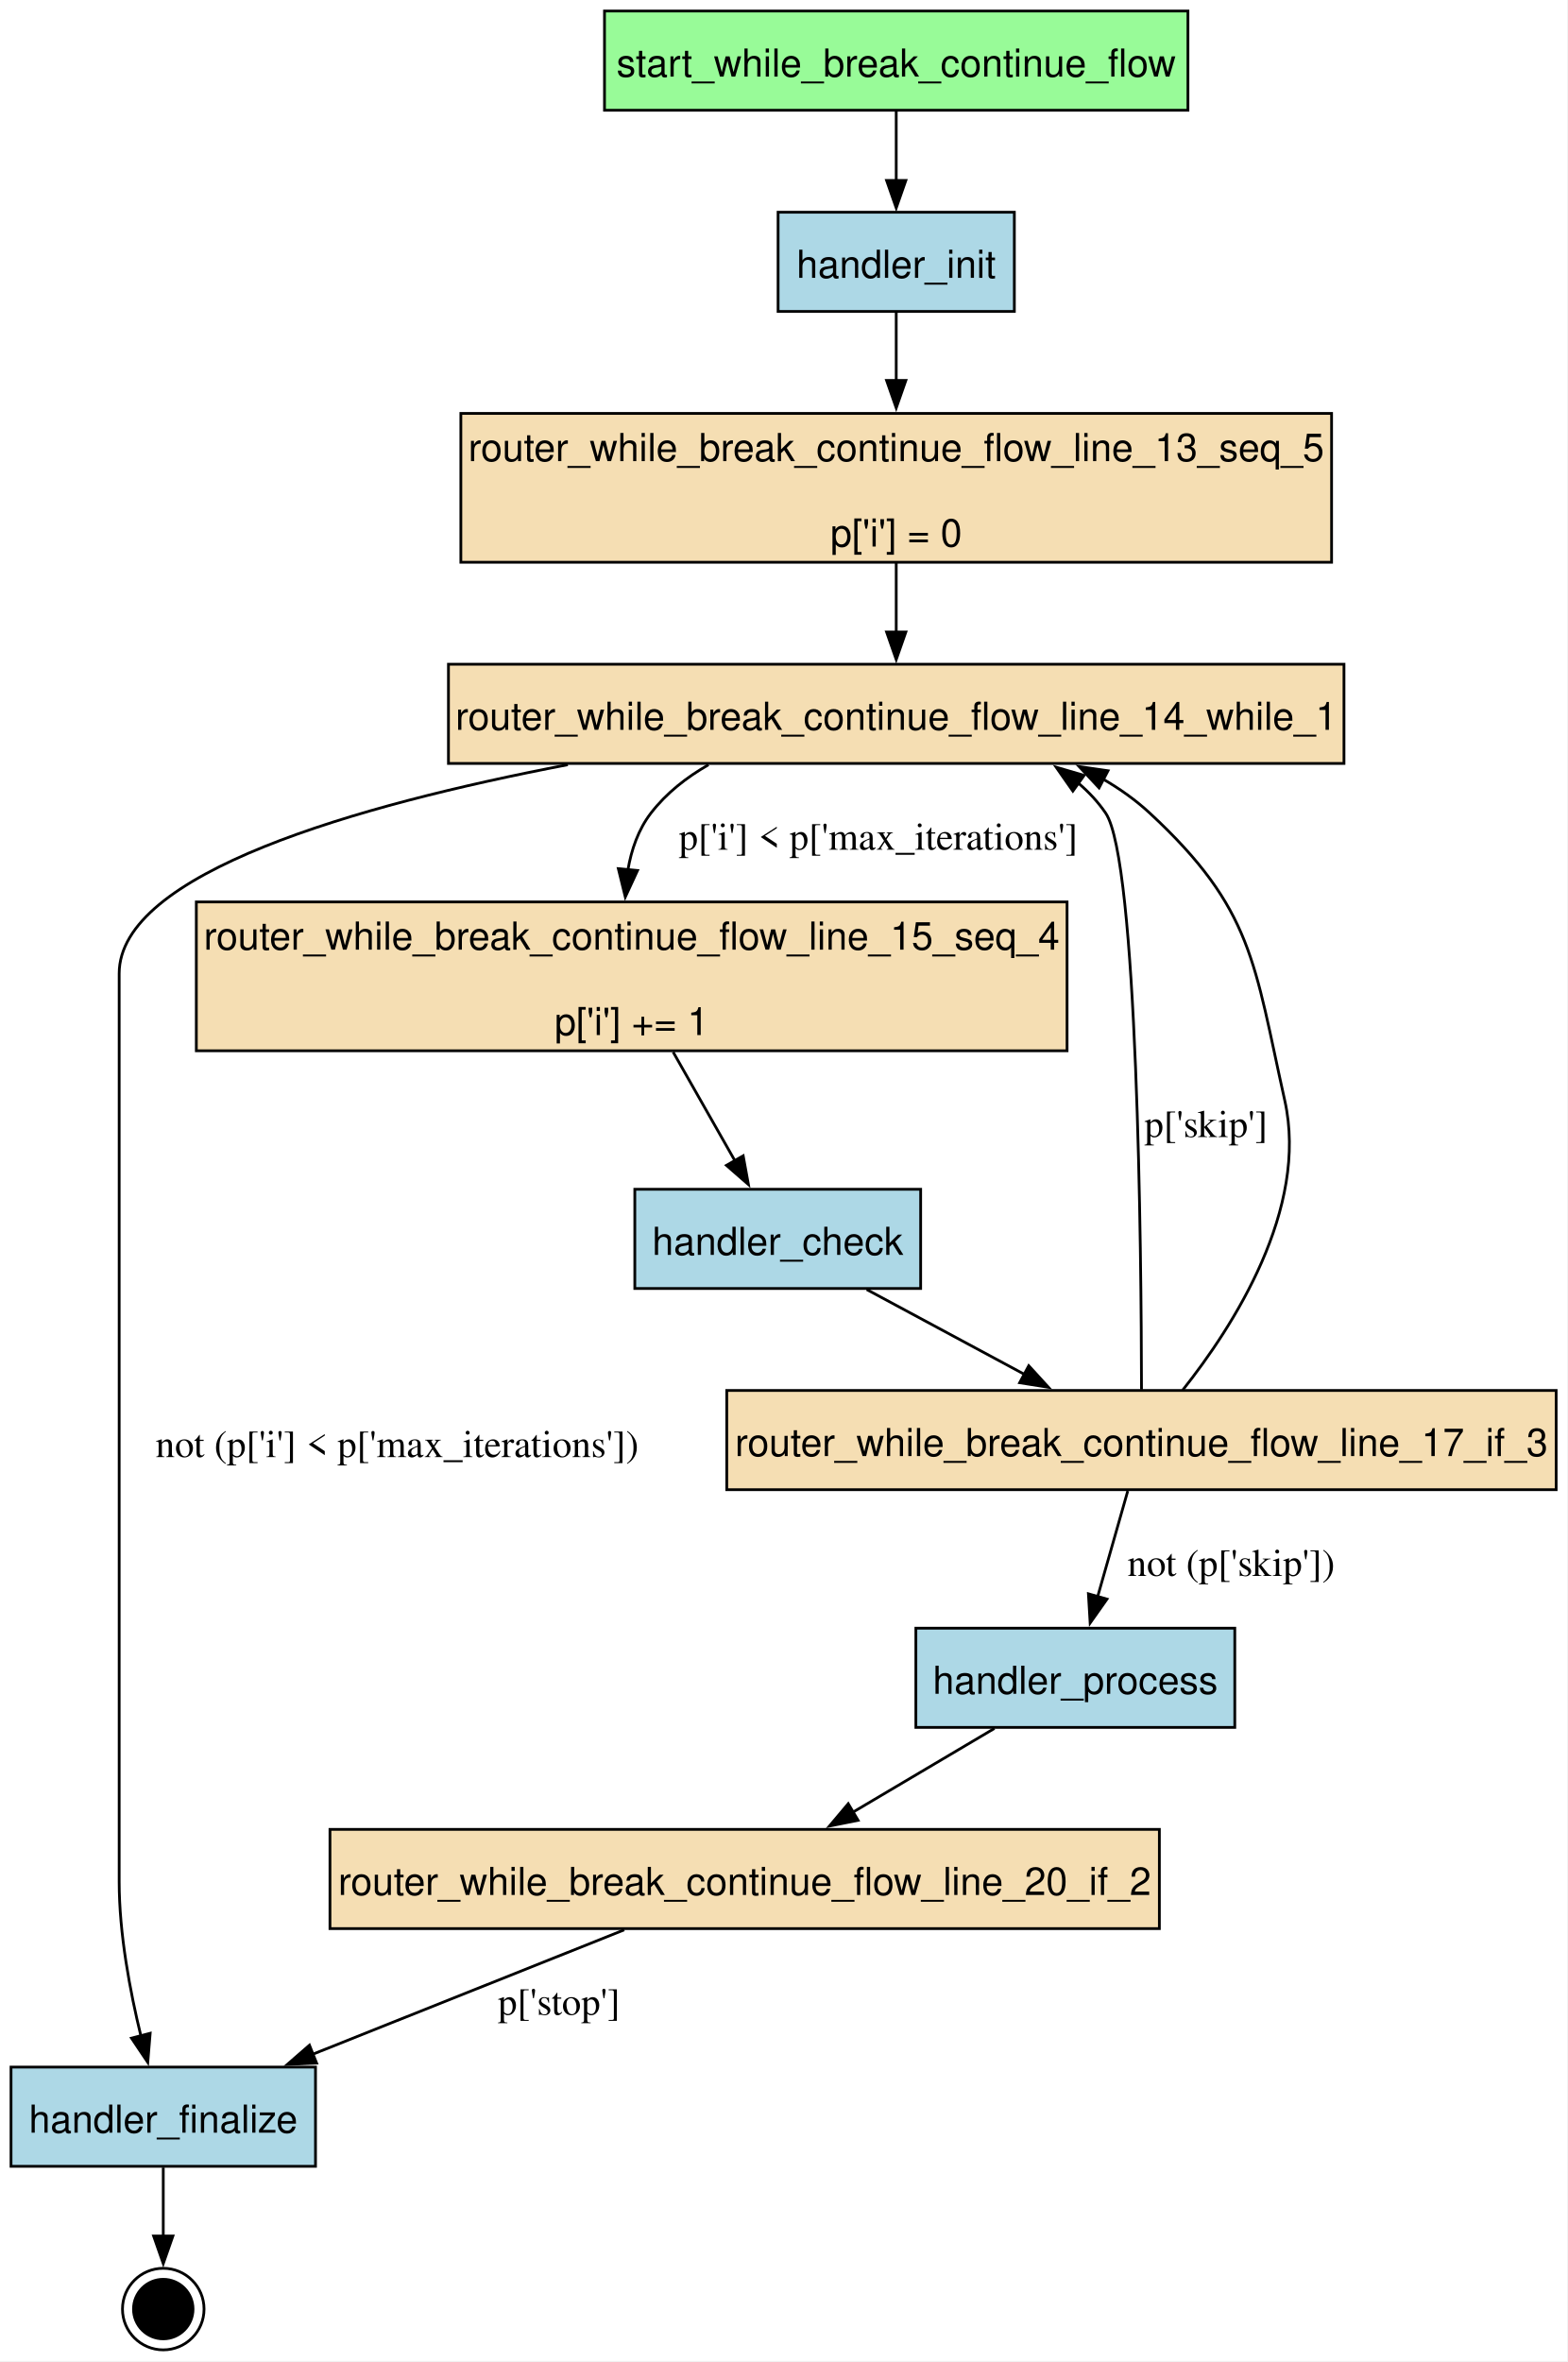
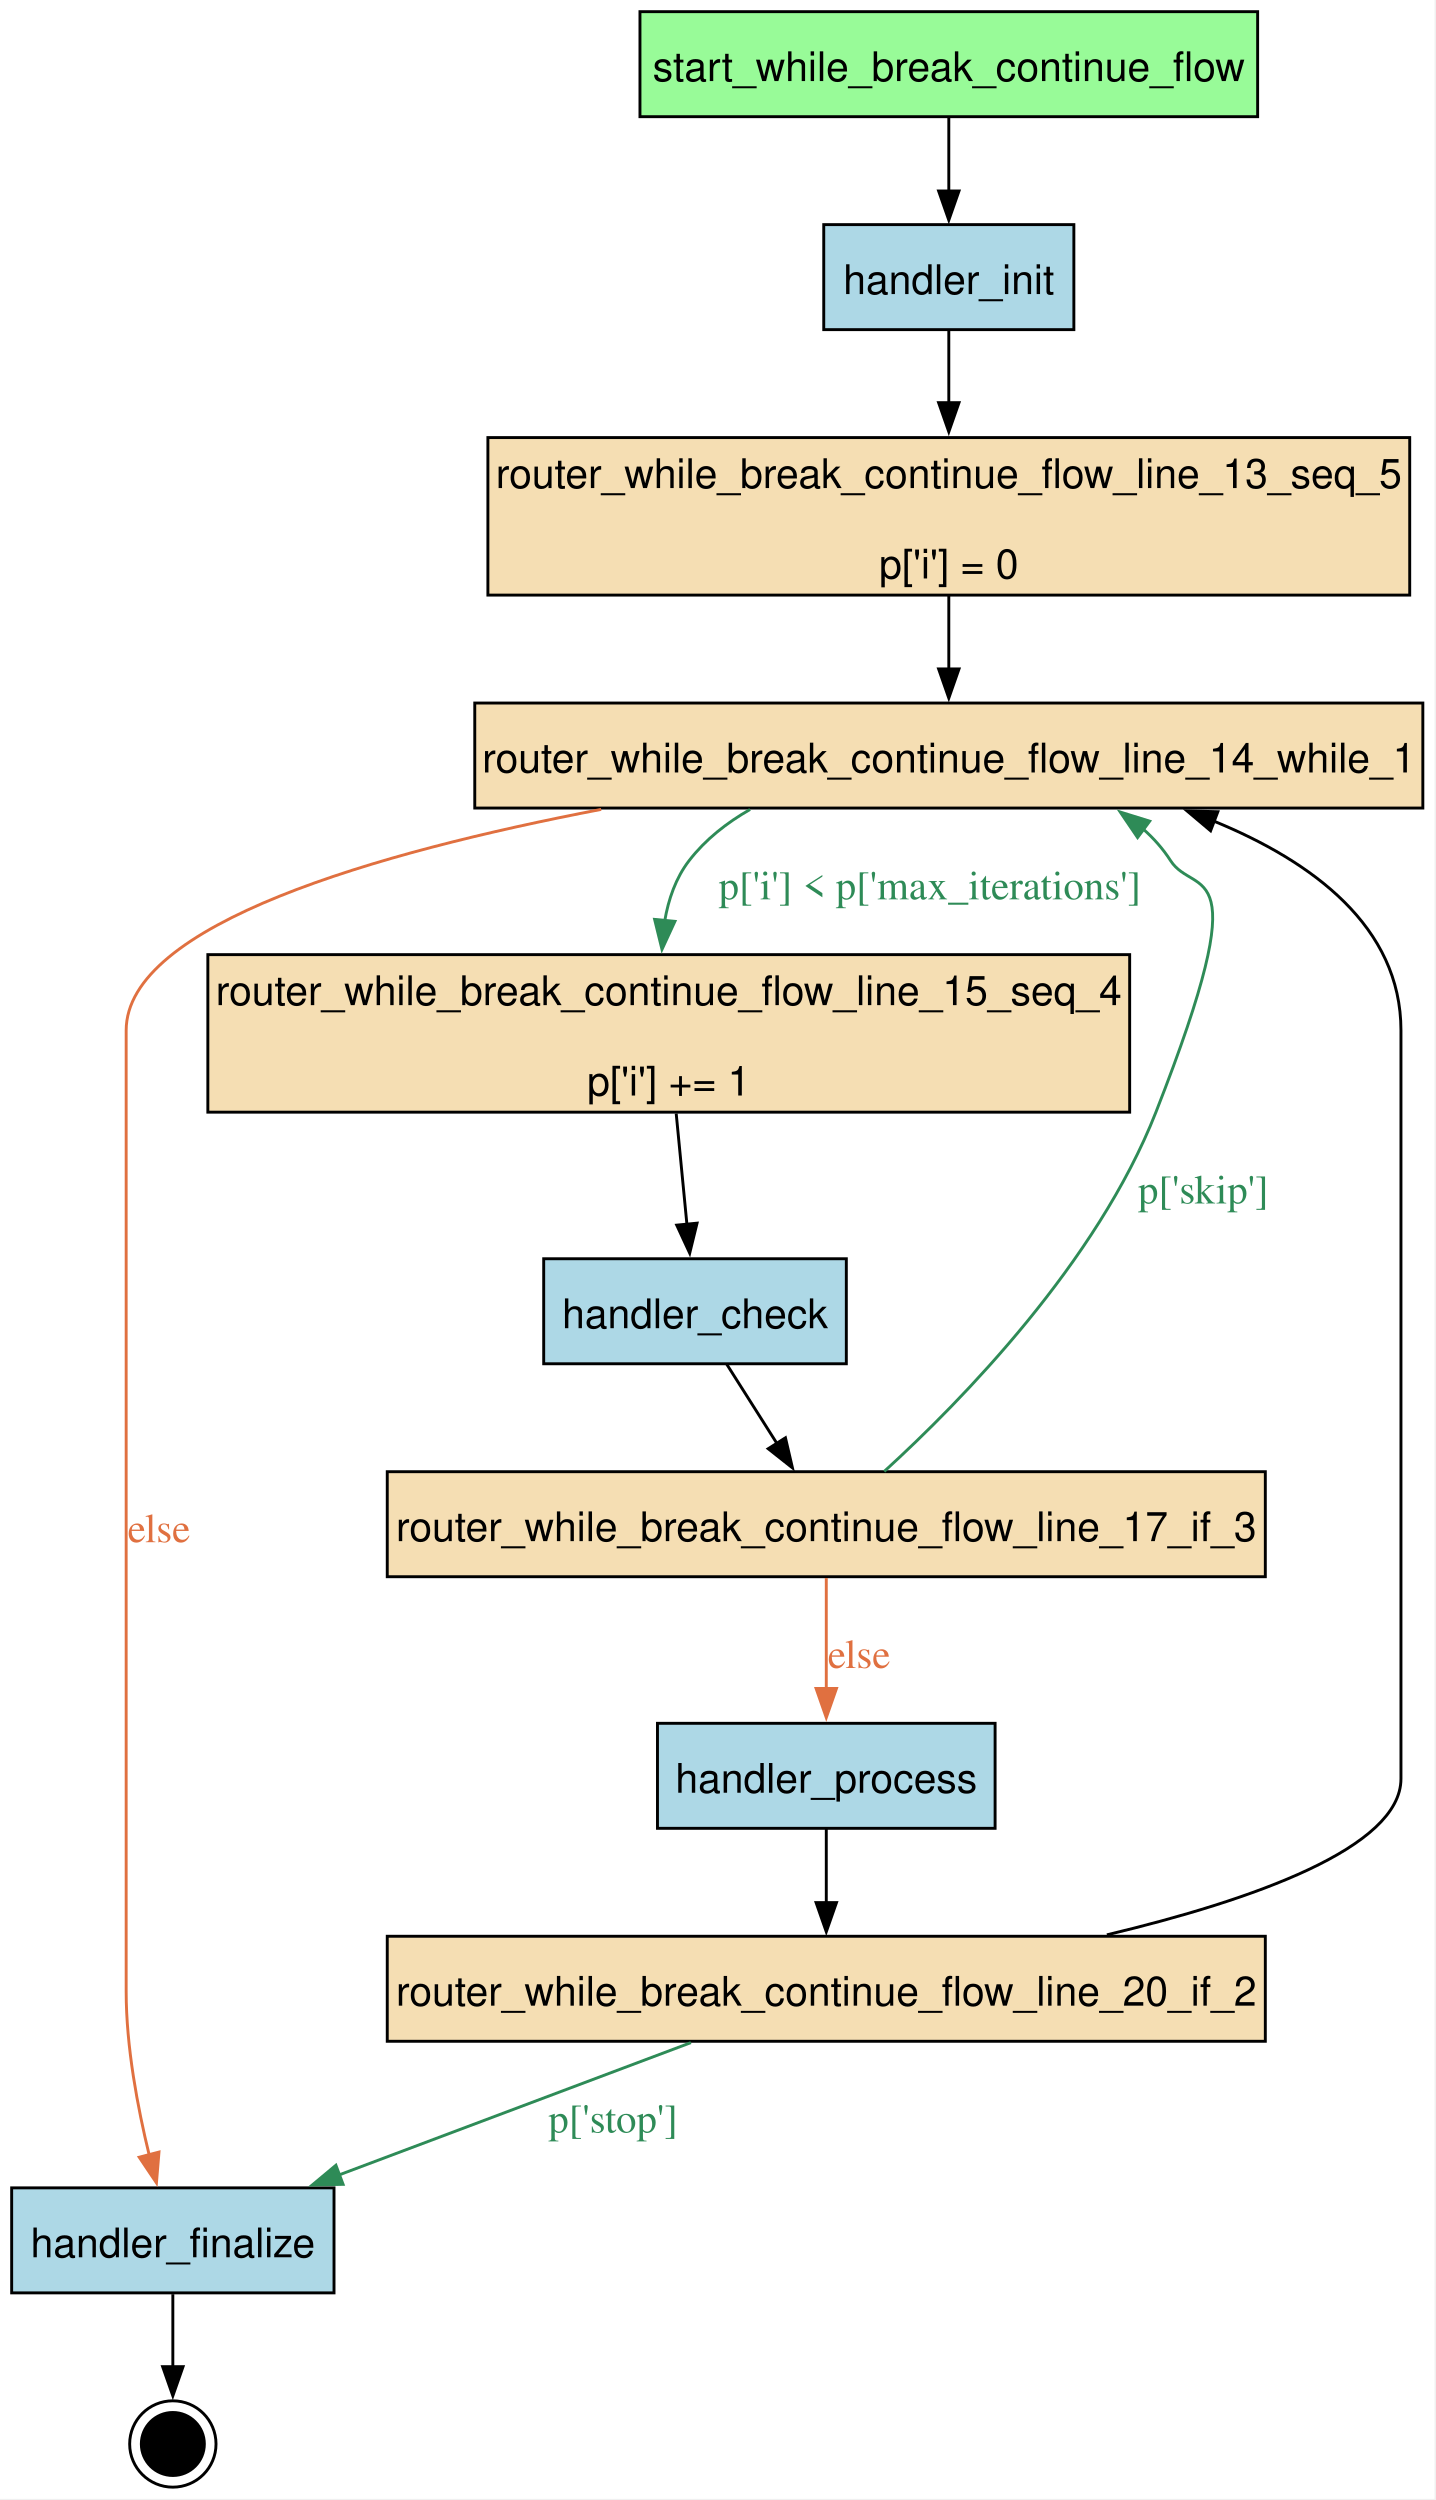
- <svg xmlns="http://www.w3.org/2000/svg" width="569pt" height="857pt" viewBox="0.00 0.00 569.00 857.00">
+ <svg xmlns="http://www.w3.org/2000/svg" width="492pt" height="857pt" viewBox="0.00 0.00 492.00 857.00">
  <g id="graph0" class="graph" transform="scale(1 1) rotate(0) translate(4 852.6)">
-     <polygon fill="white" stroke="none" points="-4,4 -4,-852.6 564.75,-852.6 564.75,4 -4,4" />
+     <polygon fill="white" stroke="none" points="-4,4 -4,-852.6 487.75,-852.6 487.75,4 -4,4" />
    <g id="node1" class="node">
      <polygon fill="palegreen" stroke="black" points="427.12,-848.6 215.38,-848.6 215.38,-812.6 427.12,-812.6 427.12,-848.6" />
      <text xml:space="preserve" text-anchor="middle" x="321.25" y="-824.8" font-family="Helvetica,sans-Serif" font-size="14.00">start_while_break_continue_flow</text>
    </g>
    <g id="node4" class="node">
      <polygon fill="lightblue" stroke="black" points="364.12,-775.6 278.38,-775.6 278.38,-739.6 364.12,-739.6 364.12,-775.6" />
      <text xml:space="preserve" text-anchor="middle" x="321.25" y="-751.8" font-family="Helvetica,sans-Serif" font-size="14.00">handler_init</text>
    </g>
    <g id="edge1" class="edge">
      <path fill="none" stroke="black" d="M321.25,-812.41C321.25,-804.83 321.25,-795.7 321.25,-787.14" />
      <polygon fill="black" stroke="black" points="324.75,-787.14 321.25,-777.14 317.75,-787.14 324.75,-787.14" />
    </g>
    <g id="node2" class="node">
-       <polygon fill="lightblue" stroke="black" points="330.12,-421.1 226.38,-421.1 226.38,-385.1 330.12,-385.1 330.12,-421.1" />
-       <text xml:space="preserve" text-anchor="middle" x="278.25" y="-397.3" font-family="Helvetica,sans-Serif" font-size="14.00">handler_check</text>
+       <polygon fill="lightblue" stroke="black" points="286.12,-421.1 182.38,-421.1 182.38,-385.1 286.12,-385.1 286.12,-421.1" />
+       <text xml:space="preserve" text-anchor="middle" x="234.25" y="-397.3" font-family="Helvetica,sans-Serif" font-size="14.00">handler_check</text>
    </g>
    <g id="node9" class="node">
-       <polygon fill="wheat" stroke="black" points="560.75,-348.1 259.75,-348.1 259.75,-312.1 560.75,-312.1 560.75,-348.1" />
-       <text xml:space="preserve" text-anchor="middle" x="410.25" y="-324.3" font-family="Helvetica,sans-Serif" font-size="14.00">router_while_break_continue_flow_line_17_if_3</text>
+       <polygon fill="wheat" stroke="black" points="429.75,-348.1 128.75,-348.1 128.75,-312.1 429.75,-312.1 429.75,-348.1" />
+       <text xml:space="preserve" text-anchor="middle" x="279.25" y="-324.3" font-family="Helvetica,sans-Serif" font-size="14.00">router_while_break_continue_flow_line_17_if_3</text>
    </g>
    <g id="edge8" class="edge">
-       <path fill="none" stroke="black" d="M310.54,-384.73C327.8,-375.45 349.26,-363.9 367.85,-353.91" />
-       <polygon fill="black" stroke="black" points="369.35,-357.07 376.5,-349.25 366.04,-350.91 369.35,-357.07" />
+       <path fill="none" stroke="black" d="M245.14,-384.91C250.34,-376.72 256.67,-366.72 262.46,-357.58" />
+       <polygon fill="black" stroke="black" points="265.25,-359.73 267.65,-349.41 259.34,-355.98 265.25,-359.73" />
    </g>
    <g id="node3" class="node">
      <polygon fill="lightblue" stroke="black" points="110.5,-102.6 0,-102.6 0,-66.6 110.5,-66.6 110.5,-102.6" />
      <text xml:space="preserve" text-anchor="middle" x="55.25" y="-78.8" font-family="Helvetica,sans-Serif" font-size="14.00">handler_finalize</text>
    </g>
    <g id="node11" class="node">
      <ellipse fill="black" stroke="black" cx="55.25" cy="-14.8" rx="10.8" ry="10.8" />
      <ellipse fill="none" stroke="black" cx="55.25" cy="-14.8" rx="14.8" ry="14.8" />
    </g>
    <g id="edge13" class="edge">
      <path fill="none" stroke="black" d="M55.25,-66.14C55.25,-58.55 55.25,-49.5 55.25,-41.19" />
      <polygon fill="black" stroke="black" points="58.75,-41.3 55.25,-31.3 51.75,-41.3 58.75,-41.3" />
    </g>
    <g id="node6" class="node">
      <polygon fill="wheat" stroke="black" points="479.25,-702.6 163.25,-702.6 163.25,-648.6 479.25,-648.6 479.25,-702.6" />
      <text xml:space="preserve" text-anchor="middle" x="321.25" y="-685.3" font-family="Helvetica,sans-Serif" font-size="14.00">router_while_break_continue_flow_line_13_seq_5</text>
      <text xml:space="preserve" text-anchor="middle" x="321.25" y="-654.3" font-family="Helvetica,sans-Serif" font-size="14.00">p['i'] = 0</text>
    </g>
    <g id="edge2" class="edge">
      <path fill="none" stroke="black" d="M321.25,-739.24C321.25,-731.89 321.25,-723.02 321.25,-714.3" />
      <polygon fill="black" stroke="black" points="324.75,-714.57 321.25,-704.57 317.75,-714.57 324.75,-714.57" />
    </g>
    <g id="node5" class="node">
-       <polygon fill="lightblue" stroke="black" points="444.12,-261.85 328.38,-261.85 328.38,-225.85 444.12,-225.85 444.12,-261.85" />
-       <text xml:space="preserve" text-anchor="middle" x="386.25" y="-238.05" font-family="Helvetica,sans-Serif" font-size="14.00">handler_process</text>
+       <polygon fill="lightblue" stroke="black" points="337.12,-261.85 221.38,-261.85 221.38,-225.85 337.12,-225.85 337.12,-261.85" />
+       <text xml:space="preserve" text-anchor="middle" x="279.25" y="-238.05" font-family="Helvetica,sans-Serif" font-size="14.00">handler_process</text>
    </g>
    <g id="node10" class="node">
-       <polygon fill="wheat" stroke="black" points="416.75,-188.85 115.75,-188.85 115.75,-152.85 416.75,-152.85 416.75,-188.85" />
-       <text xml:space="preserve" text-anchor="middle" x="266.25" y="-165.05" font-family="Helvetica,sans-Serif" font-size="14.00">router_while_break_continue_flow_line_20_if_2</text>
+       <polygon fill="wheat" stroke="black" points="429.75,-188.85 128.75,-188.85 128.75,-152.85 429.75,-152.85 429.75,-188.85" />
+       <text xml:space="preserve" text-anchor="middle" x="279.25" y="-165.05" font-family="Helvetica,sans-Serif" font-size="14.00">router_while_break_continue_flow_line_20_if_2</text>
    </g>
    <g id="edge6" class="edge">
-       <path fill="none" stroke="black" d="M356.89,-225.48C341.35,-216.28 322.05,-204.87 305.27,-194.93" />
-       <polygon fill="black" stroke="black" points="307.41,-192.14 297.02,-190.06 303.84,-198.16 307.41,-192.14" />
+       <path fill="none" stroke="black" d="M279.25,-225.66C279.25,-218.08 279.25,-208.95 279.25,-200.39" />
+       <polygon fill="black" stroke="black" points="282.75,-200.39 279.25,-190.39 275.75,-200.39 282.75,-200.39" />
    </g>
    <g id="node7" class="node">
      <polygon fill="wheat" stroke="black" points="483.75,-611.6 158.75,-611.6 158.75,-575.6 483.75,-575.6 483.75,-611.6" />
      <text xml:space="preserve" text-anchor="middle" x="321.25" y="-587.8" font-family="Helvetica,sans-Serif" font-size="14.00">router_while_break_continue_flow_line_14_while_1</text>
    </g>
    <g id="edge11" class="edge">
      <path fill="none" stroke="black" d="M321.25,-648.41C321.25,-640.32 321.25,-631.38 321.25,-623.15" />
      <polygon fill="black" stroke="black" points="324.75,-623.29 321.25,-613.29 317.75,-623.29 324.75,-623.29" />
    </g>
    <g id="edge10" class="edge">
-       <path fill="none" stroke="black" d="M202.07,-575.14C125.1,-560.39 39.25,-535.77 39.25,-499.35 39.25,-499.35 39.25,-499.35 39.25,-169.85 39.25,-150.92 43.2,-130.01 47.17,-113.76" />
-       <polygon fill="black" stroke="black" points="50.5,-114.87 49.63,-104.31 43.72,-113.11 50.5,-114.87" />
-       <text xml:space="preserve" text-anchor="middle" x="140.12" y="-323.93" font-family="Times,serif" font-size="14.00">not (p['i'] &lt; p['max_iterations'])</text>
+       <path fill="none" stroke="#e07040" d="M202.07,-575.14C125.1,-560.39 39.25,-535.77 39.25,-499.35 39.25,-499.35 39.25,-499.35 39.25,-169.85 39.25,-150.92 43.2,-130.01 47.17,-113.76" />
+       <polygon fill="#e07040" stroke="#e07040" points="50.5,-114.87 49.63,-104.31 43.72,-113.11 50.5,-114.87" />
+       <text xml:space="preserve" text-anchor="middle" x="50.5" y="-323.93" font-family="Times,serif" font-size="14.00" fill="#e07040">else</text>
    </g>
    <g id="node8" class="node">
      <polygon fill="wheat" stroke="black" points="383.25,-525.35 67.25,-525.35 67.25,-471.35 383.25,-471.35 383.25,-525.35" />
      <text xml:space="preserve" text-anchor="middle" x="225.25" y="-508.05" font-family="Helvetica,sans-Serif" font-size="14.00">router_while_break_continue_flow_line_15_seq_4</text>
      <text xml:space="preserve" text-anchor="middle" x="225.25" y="-477.05" font-family="Helvetica,sans-Serif" font-size="14.00">p['i'] += 1</text>
    </g>
    <g id="edge9" class="edge">
-       <path fill="none" stroke="black" d="M253.13,-575.12C245.13,-570.56 237.83,-564.83 232.25,-557.6 227.66,-551.66 225.13,-544.31 223.86,-536.86" />
-       <polygon fill="black" stroke="black" points="227.37,-536.76 222.93,-527.14 220.4,-537.43 227.37,-536.76" />
-       <text xml:space="preserve" text-anchor="middle" x="314.75" y="-544.3" font-family="Times,serif" font-size="14.00">p['i'] &lt; p['max_iterations']</text>
+       <path fill="none" stroke="#2e8b57" d="M253.13,-575.12C245.13,-570.56 237.83,-564.83 232.25,-557.6 227.66,-551.66 225.13,-544.31 223.86,-536.86" />
+       <polygon fill="#2e8b57" stroke="#2e8b57" points="227.37,-536.76 222.93,-527.14 220.4,-537.43 227.37,-536.76" />
+       <text xml:space="preserve" text-anchor="middle" x="314.75" y="-544.3" font-family="Times,serif" font-size="14.00" fill="#2e8b57">p['i'] &lt; p['max_iterations']</text>
    </g>
    <g id="edge7" class="edge">
-       <path fill="none" stroke="black" d="M240.3,-470.88C247.33,-458.51 255.69,-443.8 262.77,-431.34" />
-       <polygon fill="black" stroke="black" points="265.71,-433.24 267.61,-422.82 259.63,-429.78 265.71,-433.24" />
+       <path fill="none" stroke="black" d="M227.8,-470.88C228.95,-459 230.31,-444.97 231.48,-432.84" />
+       <polygon fill="black" stroke="black" points="234.95,-433.3 232.43,-423.01 227.98,-432.62 234.95,-433.3" />
    </g>
    <g id="edge5" class="edge">
-       <path fill="none" stroke="black" d="M405.28,-311.64C402.12,-300.57 397.97,-285.99 394.35,-273.28" />
-       <polygon fill="black" stroke="black" points="397.74,-272.4 391.63,-263.74 391,-274.32 397.74,-272.4" />
-       <text xml:space="preserve" text-anchor="middle" x="442.81" y="-280.8" font-family="Times,serif" font-size="14.00">not (p['skip'])</text>
+       <path fill="none" stroke="#e07040" d="M279.25,-311.64C279.25,-300.69 279.25,-286.29 279.25,-273.67" />
+       <polygon fill="#e07040" stroke="#e07040" points="282.75,-273.8 279.25,-263.8 275.75,-273.8 282.75,-273.8" />
+       <text xml:space="preserve" text-anchor="middle" x="290.5" y="-280.8" font-family="Times,serif" font-size="14.00" fill="#e07040">else</text>
    </g>
    <g id="edge4" class="edge">
-       <path fill="none" stroke="black" d="M410.27,-348.4C410.19,-398.37 408.92,-540.47 397.25,-557.6 394.49,-561.65 391.13,-565.24 387.39,-568.42" />
-       <polygon fill="black" stroke="black" points="385.36,-565.57 379.28,-574.25 389.44,-571.26 385.36,-565.57" />
-       <text xml:space="preserve" text-anchor="middle" x="433.68" y="-440.05" font-family="Times,serif" font-size="14.00">p['skip']</text>
+       <path fill="none" stroke="#2e8b57" d="M299.12,-348.2C325.76,-372.5 372.04,-419.83 392.25,-471.35 427.59,-561.45 405.63,-544.51 397.25,-557.6 394.65,-561.66 391.45,-565.26 387.84,-568.44" />
+       <polygon fill="#2e8b57" stroke="#2e8b57" points="385.96,-565.48 380.01,-574.24 390.12,-571.1 385.96,-565.48" />
+       <text xml:space="preserve" text-anchor="middle" x="408.49" y="-440.05" font-family="Times,serif" font-size="14.00" fill="#2e8b57">p['skip']</text>
+     </g>
+     <g id="edge3" class="edge">
+       <path fill="none" stroke="#2e8b57" d="M232.84,-152.39C197.85,-139.23 149.67,-121.11 112.32,-107.07" />
+       <polygon fill="#2e8b57" stroke="#2e8b57" points="113.61,-103.81 103.02,-103.57 111.15,-110.36 113.61,-103.81" />
+       <text xml:space="preserve" text-anchor="middle" x="206.16" y="-121.55" font-family="Times,serif" font-size="14.00" fill="#2e8b57">p['stop']</text>
    </g>
    <g id="edge12" class="edge">
-       <path fill="none" stroke="black" d="M425.22,-348.24C443.52,-371.29 471.05,-413.96 462.25,-453.35 451.09,-503.32 450.8,-522.8 413.25,-557.6 408.15,-562.33 402.35,-566.43 396.19,-570" />
-       <polygon fill="black" stroke="black" points="394.87,-566.74 387.63,-574.47 398.11,-572.95 394.87,-566.74" />
-     </g>
-     <g id="edge3" class="edge">
-       <path fill="none" stroke="black" d="M222.53,-152.39C189.71,-139.29 144.58,-121.27 109.46,-107.25" />
-       <polygon fill="black" stroke="black" points="110.9,-104.05 100.32,-103.6 108.31,-110.55 110.9,-104.05" />
-       <text xml:space="preserve" text-anchor="middle" x="198.88" y="-121.55" font-family="Times,serif" font-size="14.00">p['stop']</text>
+       <path fill="none" stroke="black" d="M375.44,-189.34C425.45,-201.28 476.25,-219.22 476.25,-242.85 476.25,-499.35 476.25,-499.35 476.25,-499.35 476.25,-534.93 445.9,-557.28 412.06,-571.14" />
+       <polygon fill="black" stroke="black" points="410.99,-567.8 402.89,-574.63 413.48,-574.34 410.99,-567.8" />
    </g>
  </g>
</svg>
